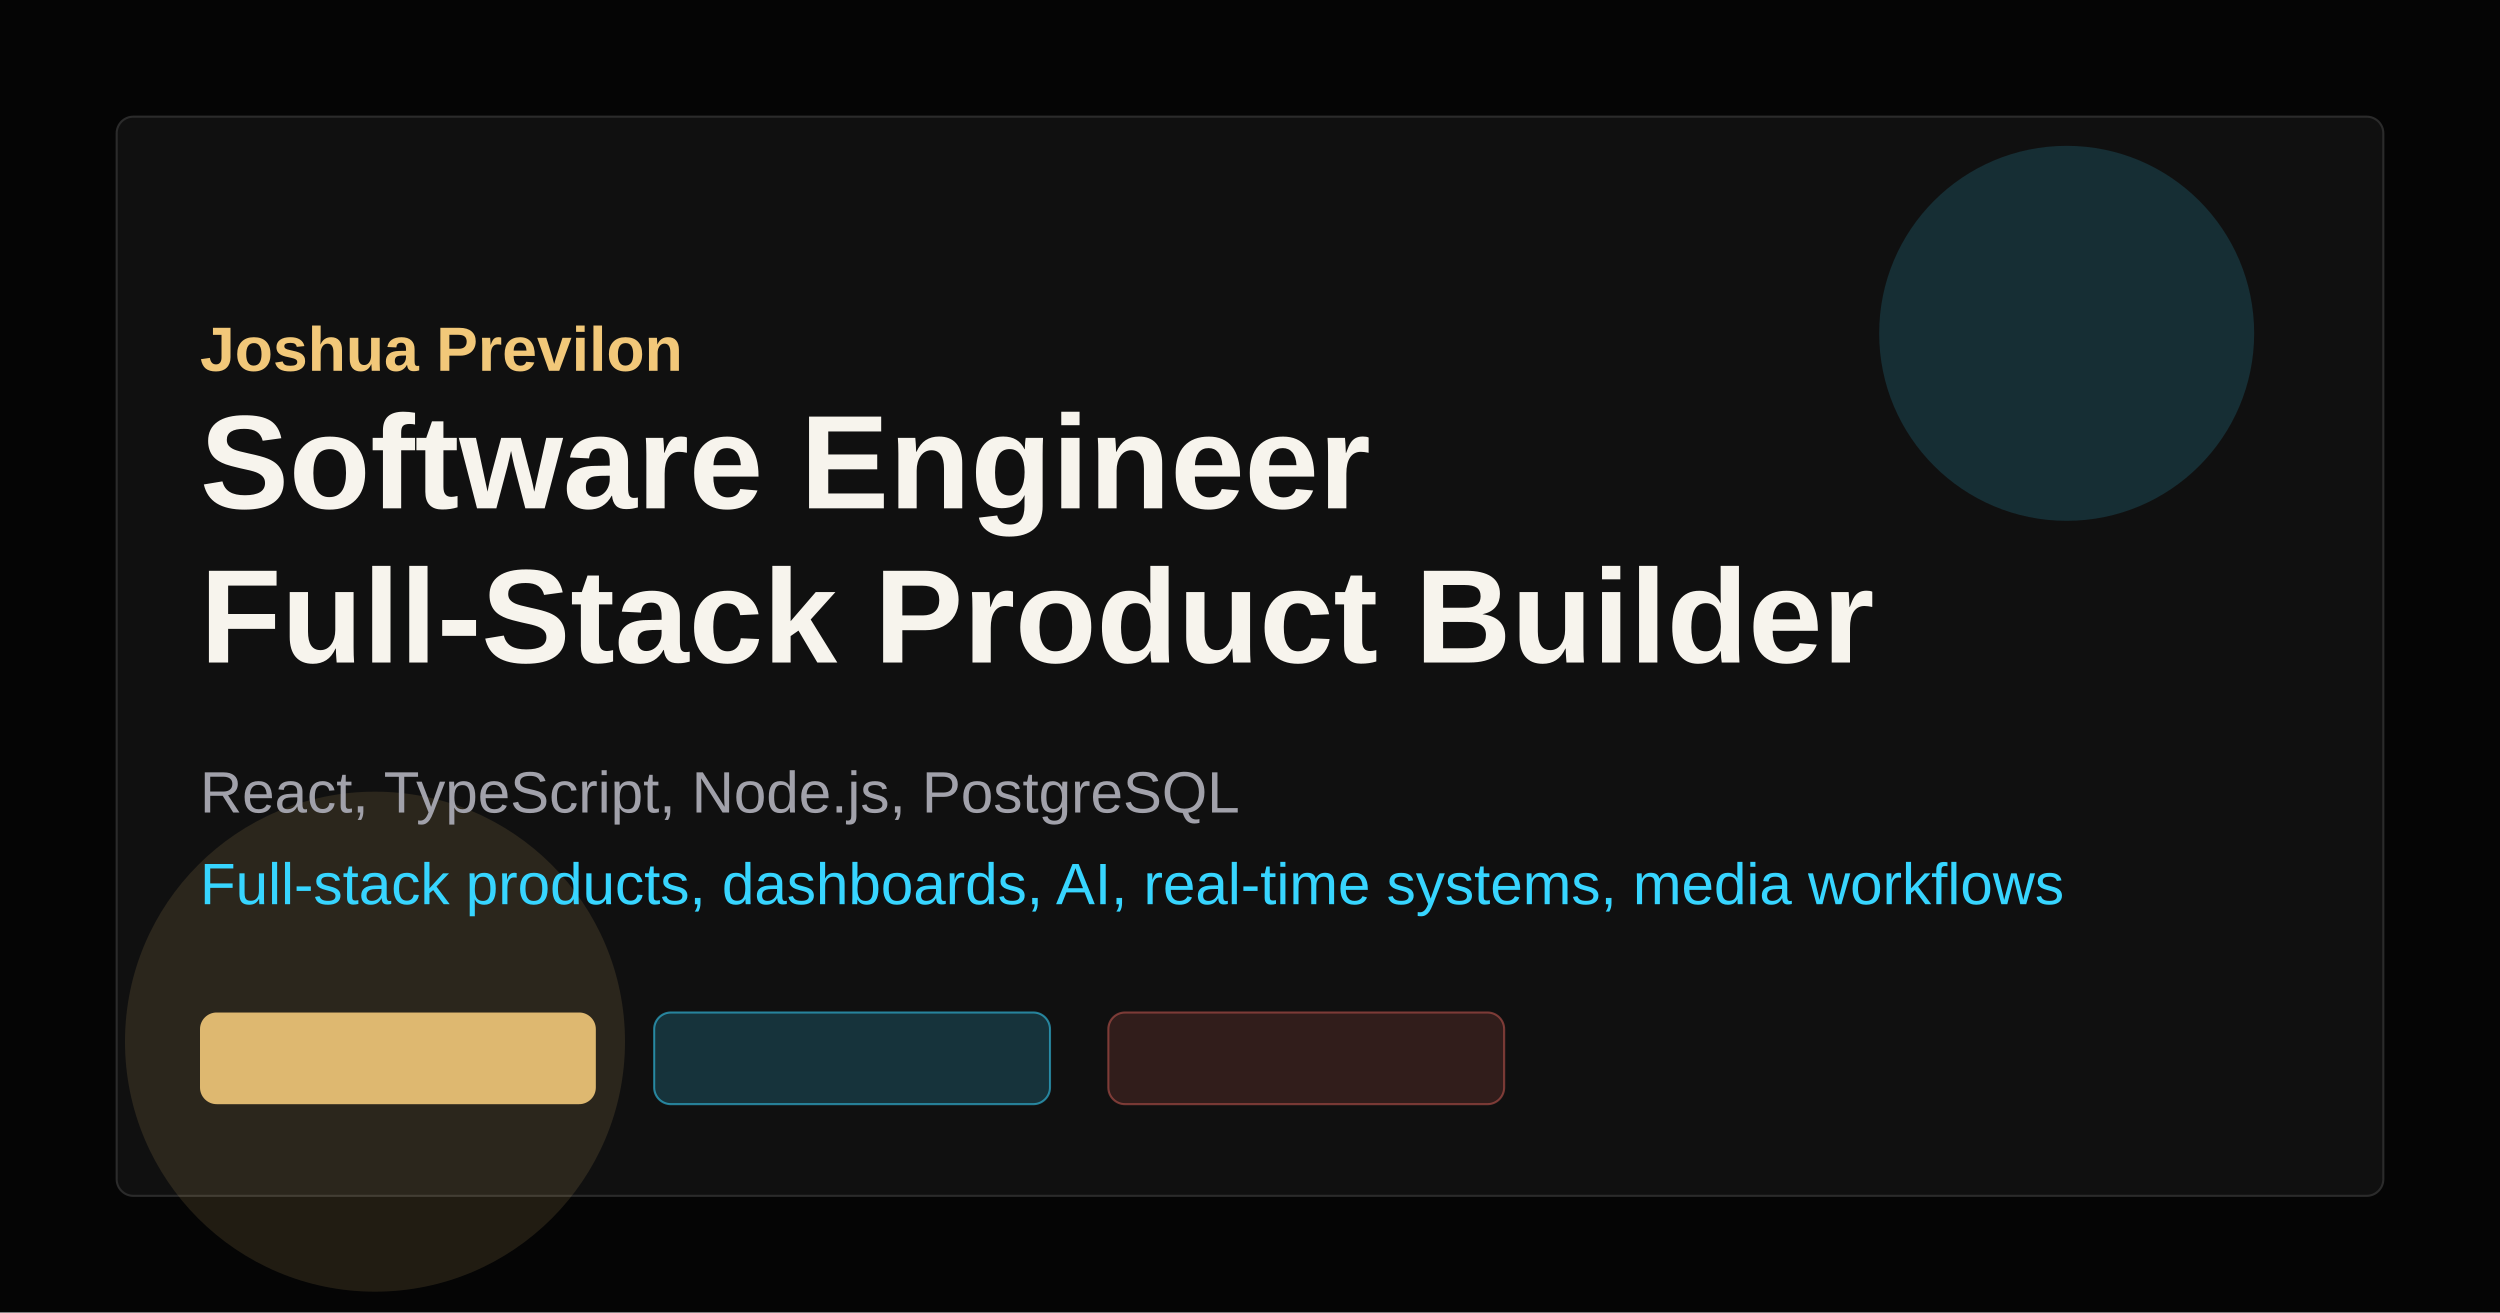
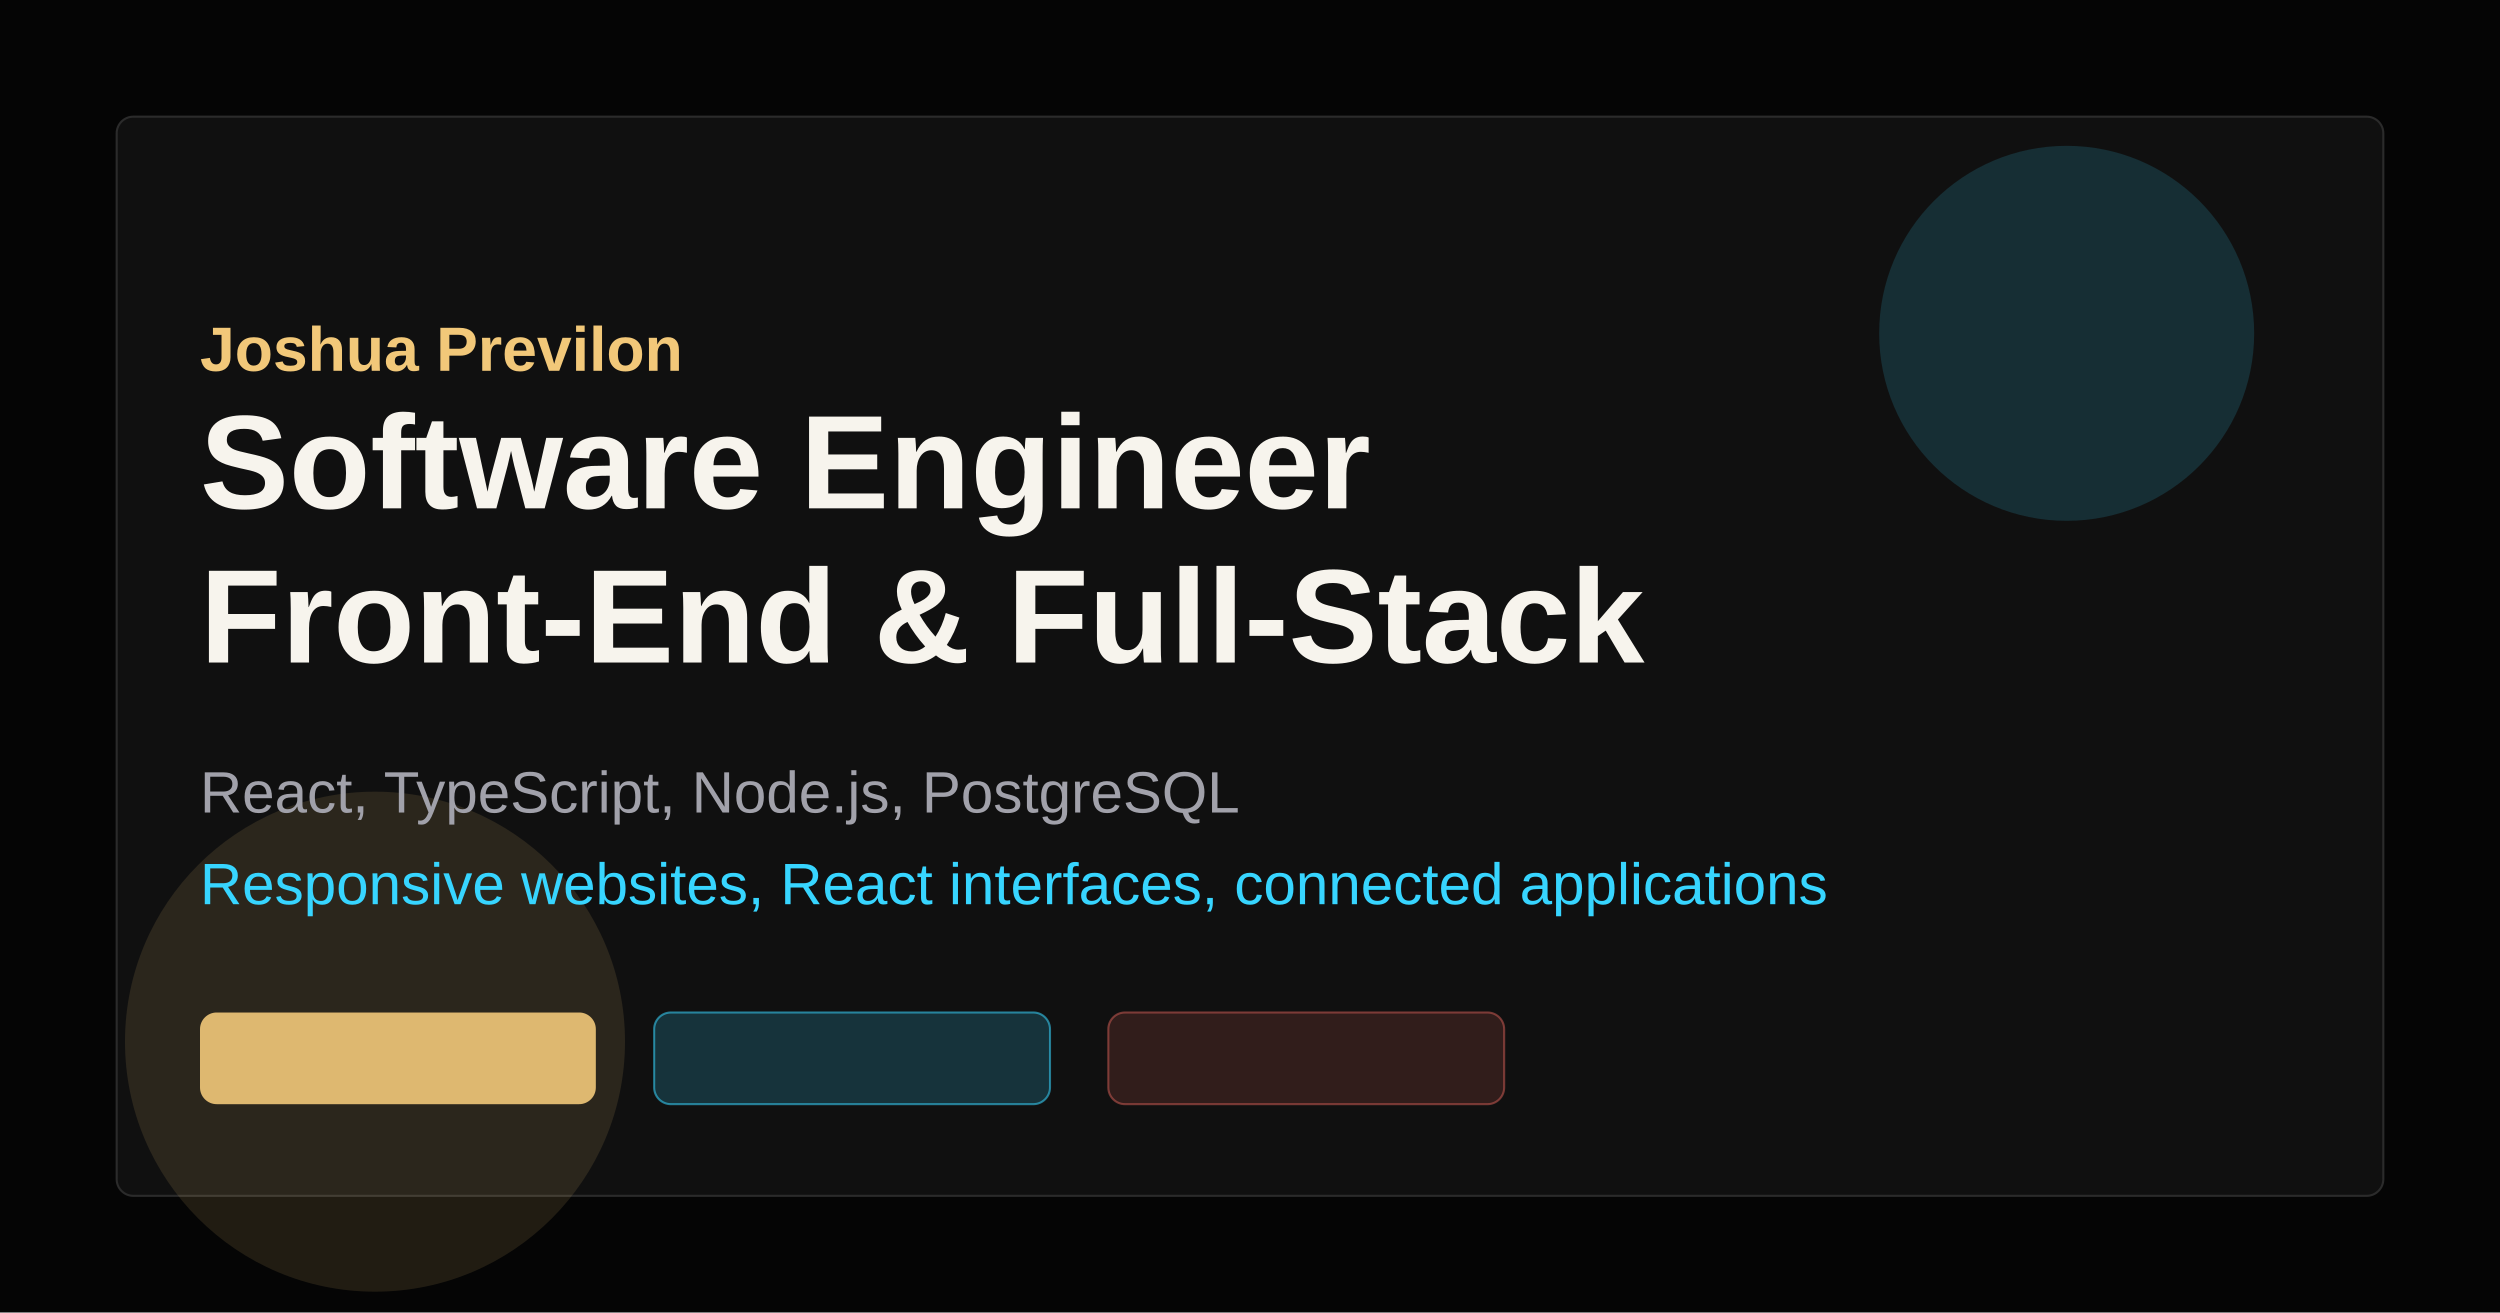
<svg xmlns="http://www.w3.org/2000/svg" width="1200" height="630" viewBox="0 0 1200 630" fill="none" role="img" aria-labelledby="title desc">
  <rect width="1200" height="630" fill="#050505" />
  <rect x="56" y="56" width="1088" height="518" rx="8" fill="#101010" stroke="#2b2b2b" />
  <circle cx="992" cy="160" r="90" fill="#37d5ff" fill-opacity="0.15" />
  <circle cx="180" cy="500" r="120" fill="#f2c879" fill-opacity="0.12" />
  <text x="96" y="178" fill="#f2c879" font-family="Arial, sans-serif" font-size="30" font-weight="700">Joshua Previlon</text>
  <text x="96" y="244" fill="#f7f4ed" font-family="Arial, sans-serif" font-size="64" font-weight="700">Software Engineer</text>
-   <text x="96" y="318" fill="#f7f4ed" font-family="Arial, sans-serif" font-size="64" font-weight="700">Full-Stack Product Builder</text>
+   <text x="96" y="318" fill="#f7f4ed" font-family="Arial, sans-serif" font-size="64" font-weight="700">Front-End &amp; Full-Stack</text>
  <text x="96" y="390" fill="#a1a1aa" font-family="Arial, sans-serif" font-size="28">React, TypeScript, Node.js, PostgreSQL</text>
-   <text x="96" y="434" fill="#37d5ff" font-family="Arial, sans-serif" font-size="28">Full-stack products, dashboards, AI, real-time systems, media workflows</text>
+   <text x="96" y="434" fill="#37d5ff" font-family="Arial, sans-serif" font-size="28">Responsive websites, React interfaces, connected applications</text>
  <rect x="96" y="486" width="190" height="44" rx="8" fill="#f2c879" fill-opacity="0.9" />
  <rect x="314" y="486" width="190" height="44" rx="8" fill="#37d5ff" fill-opacity="0.18" stroke="#37d5ff" stroke-opacity="0.55" />
  <rect x="532" y="486" width="190" height="44" rx="8" fill="#c85a52" fill-opacity="0.18" stroke="#c85a52" stroke-opacity="0.55" />
</svg>
